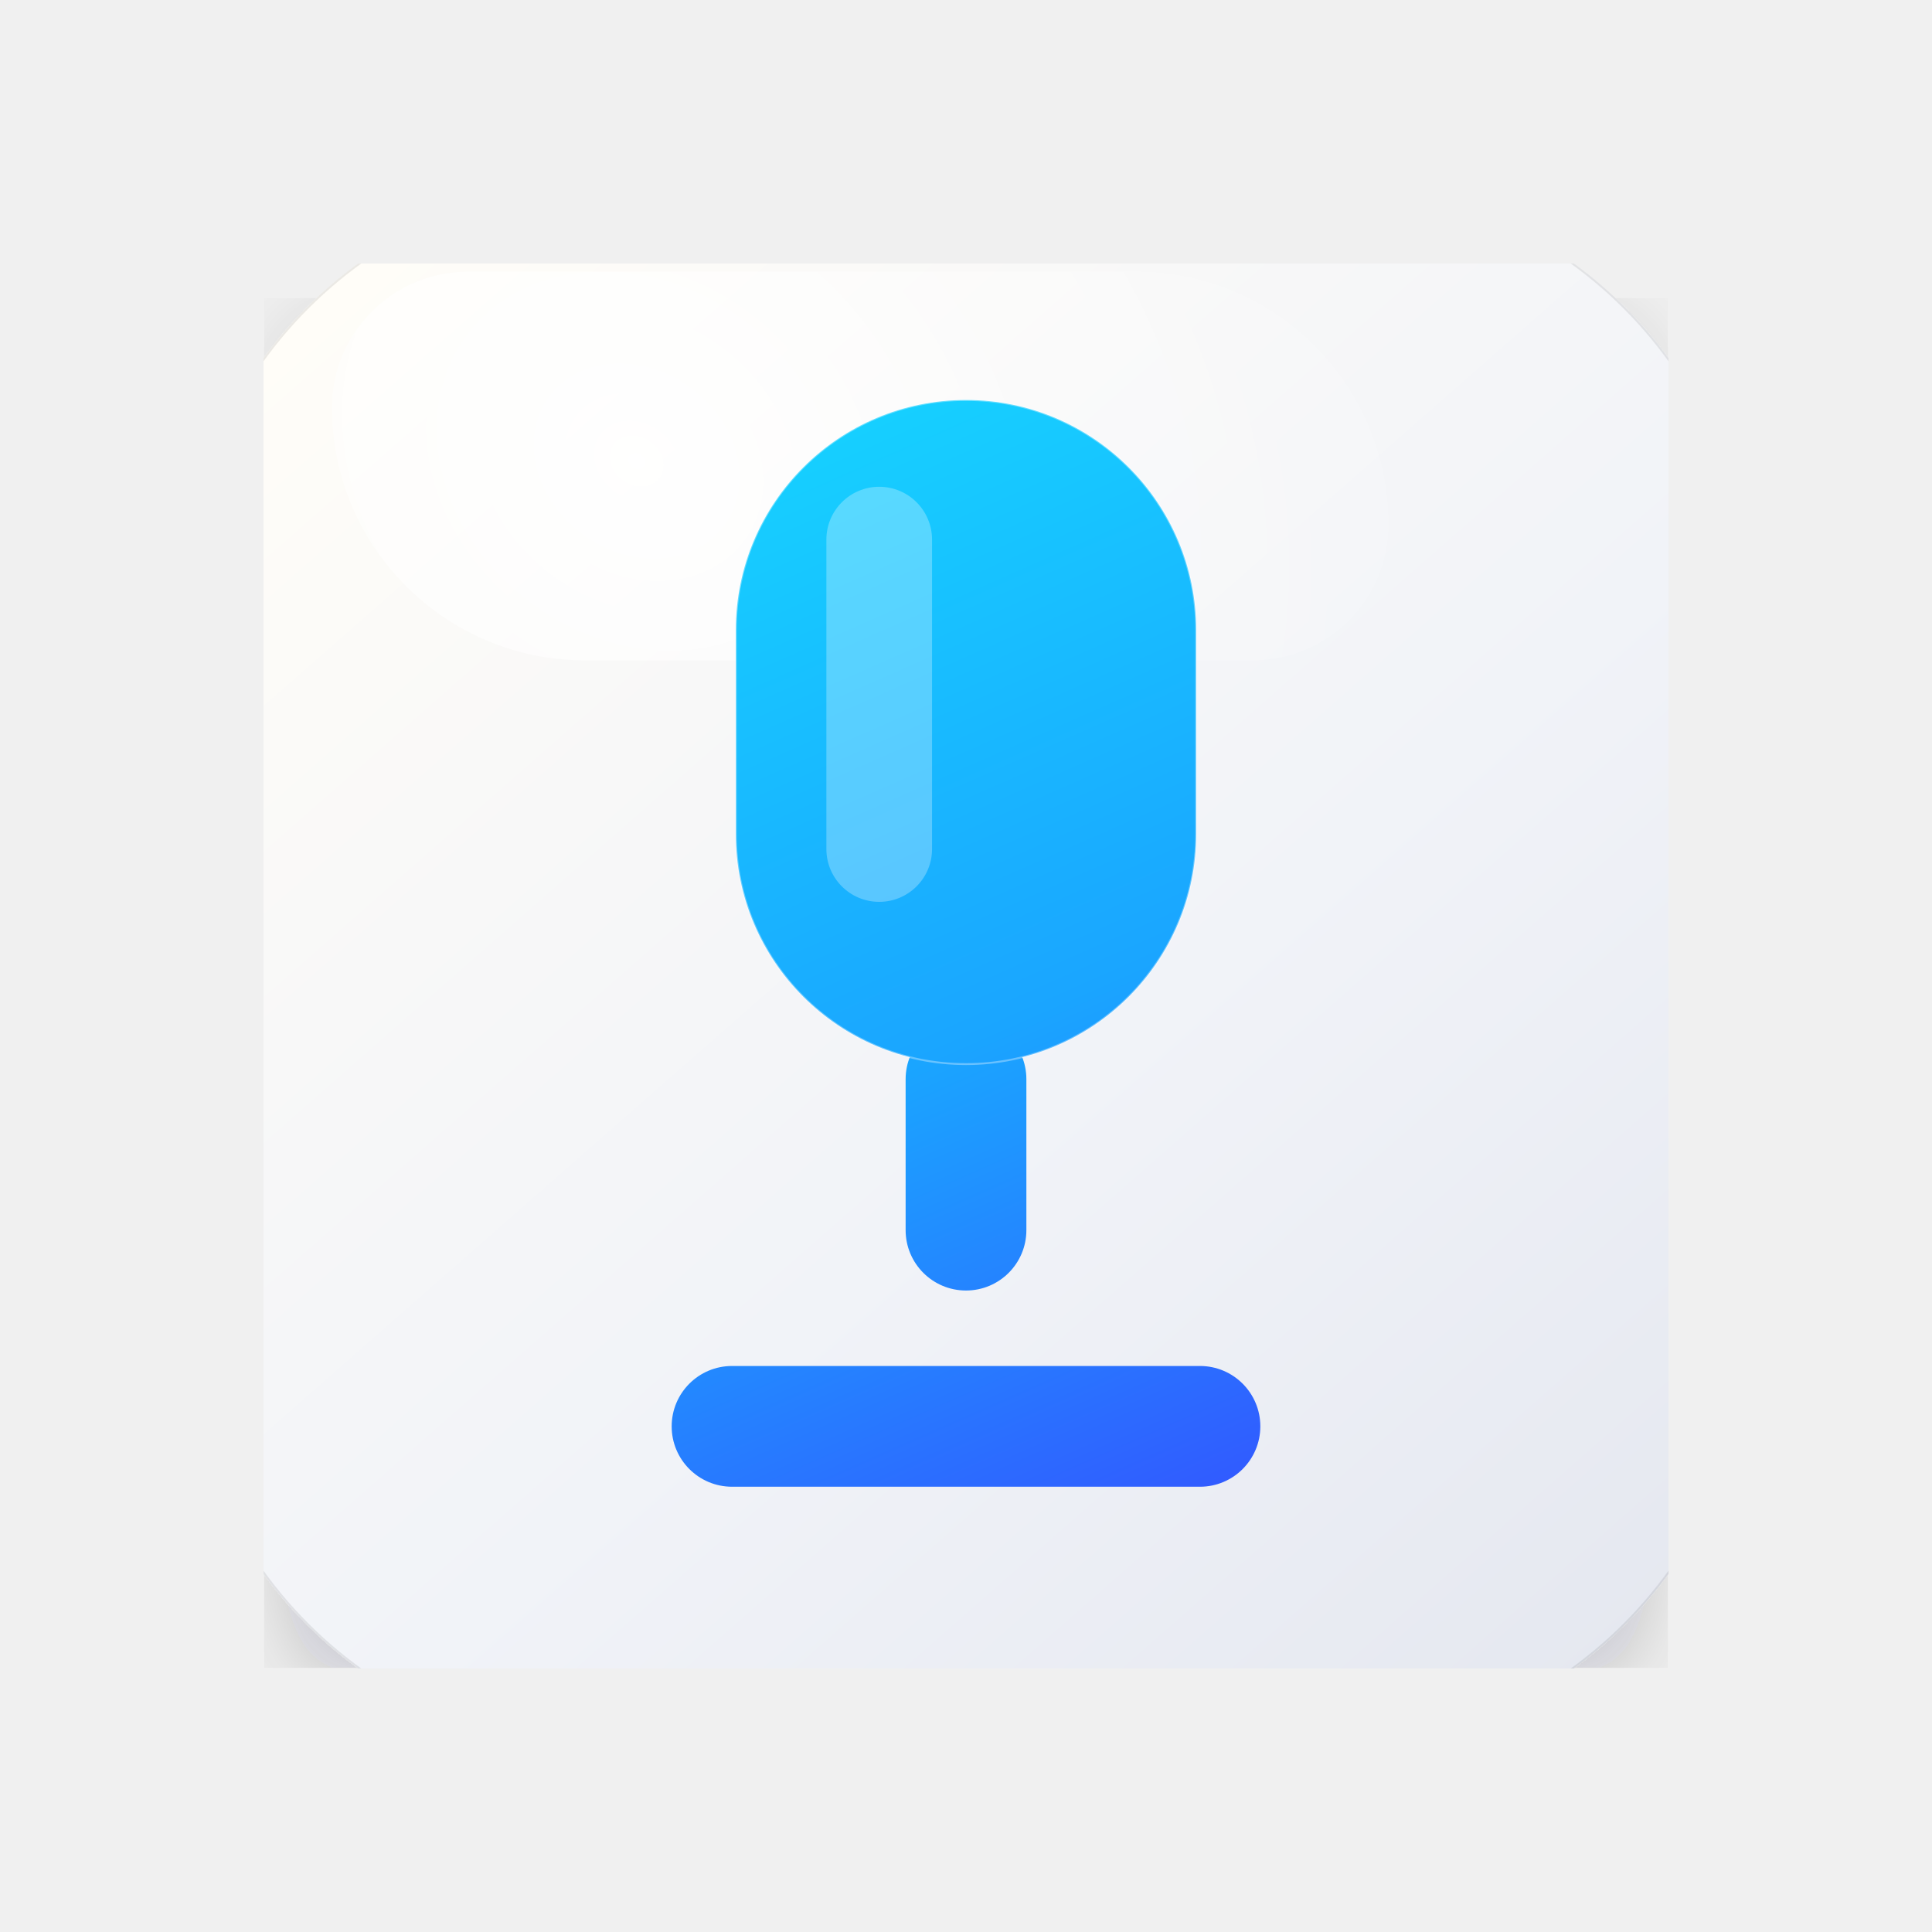
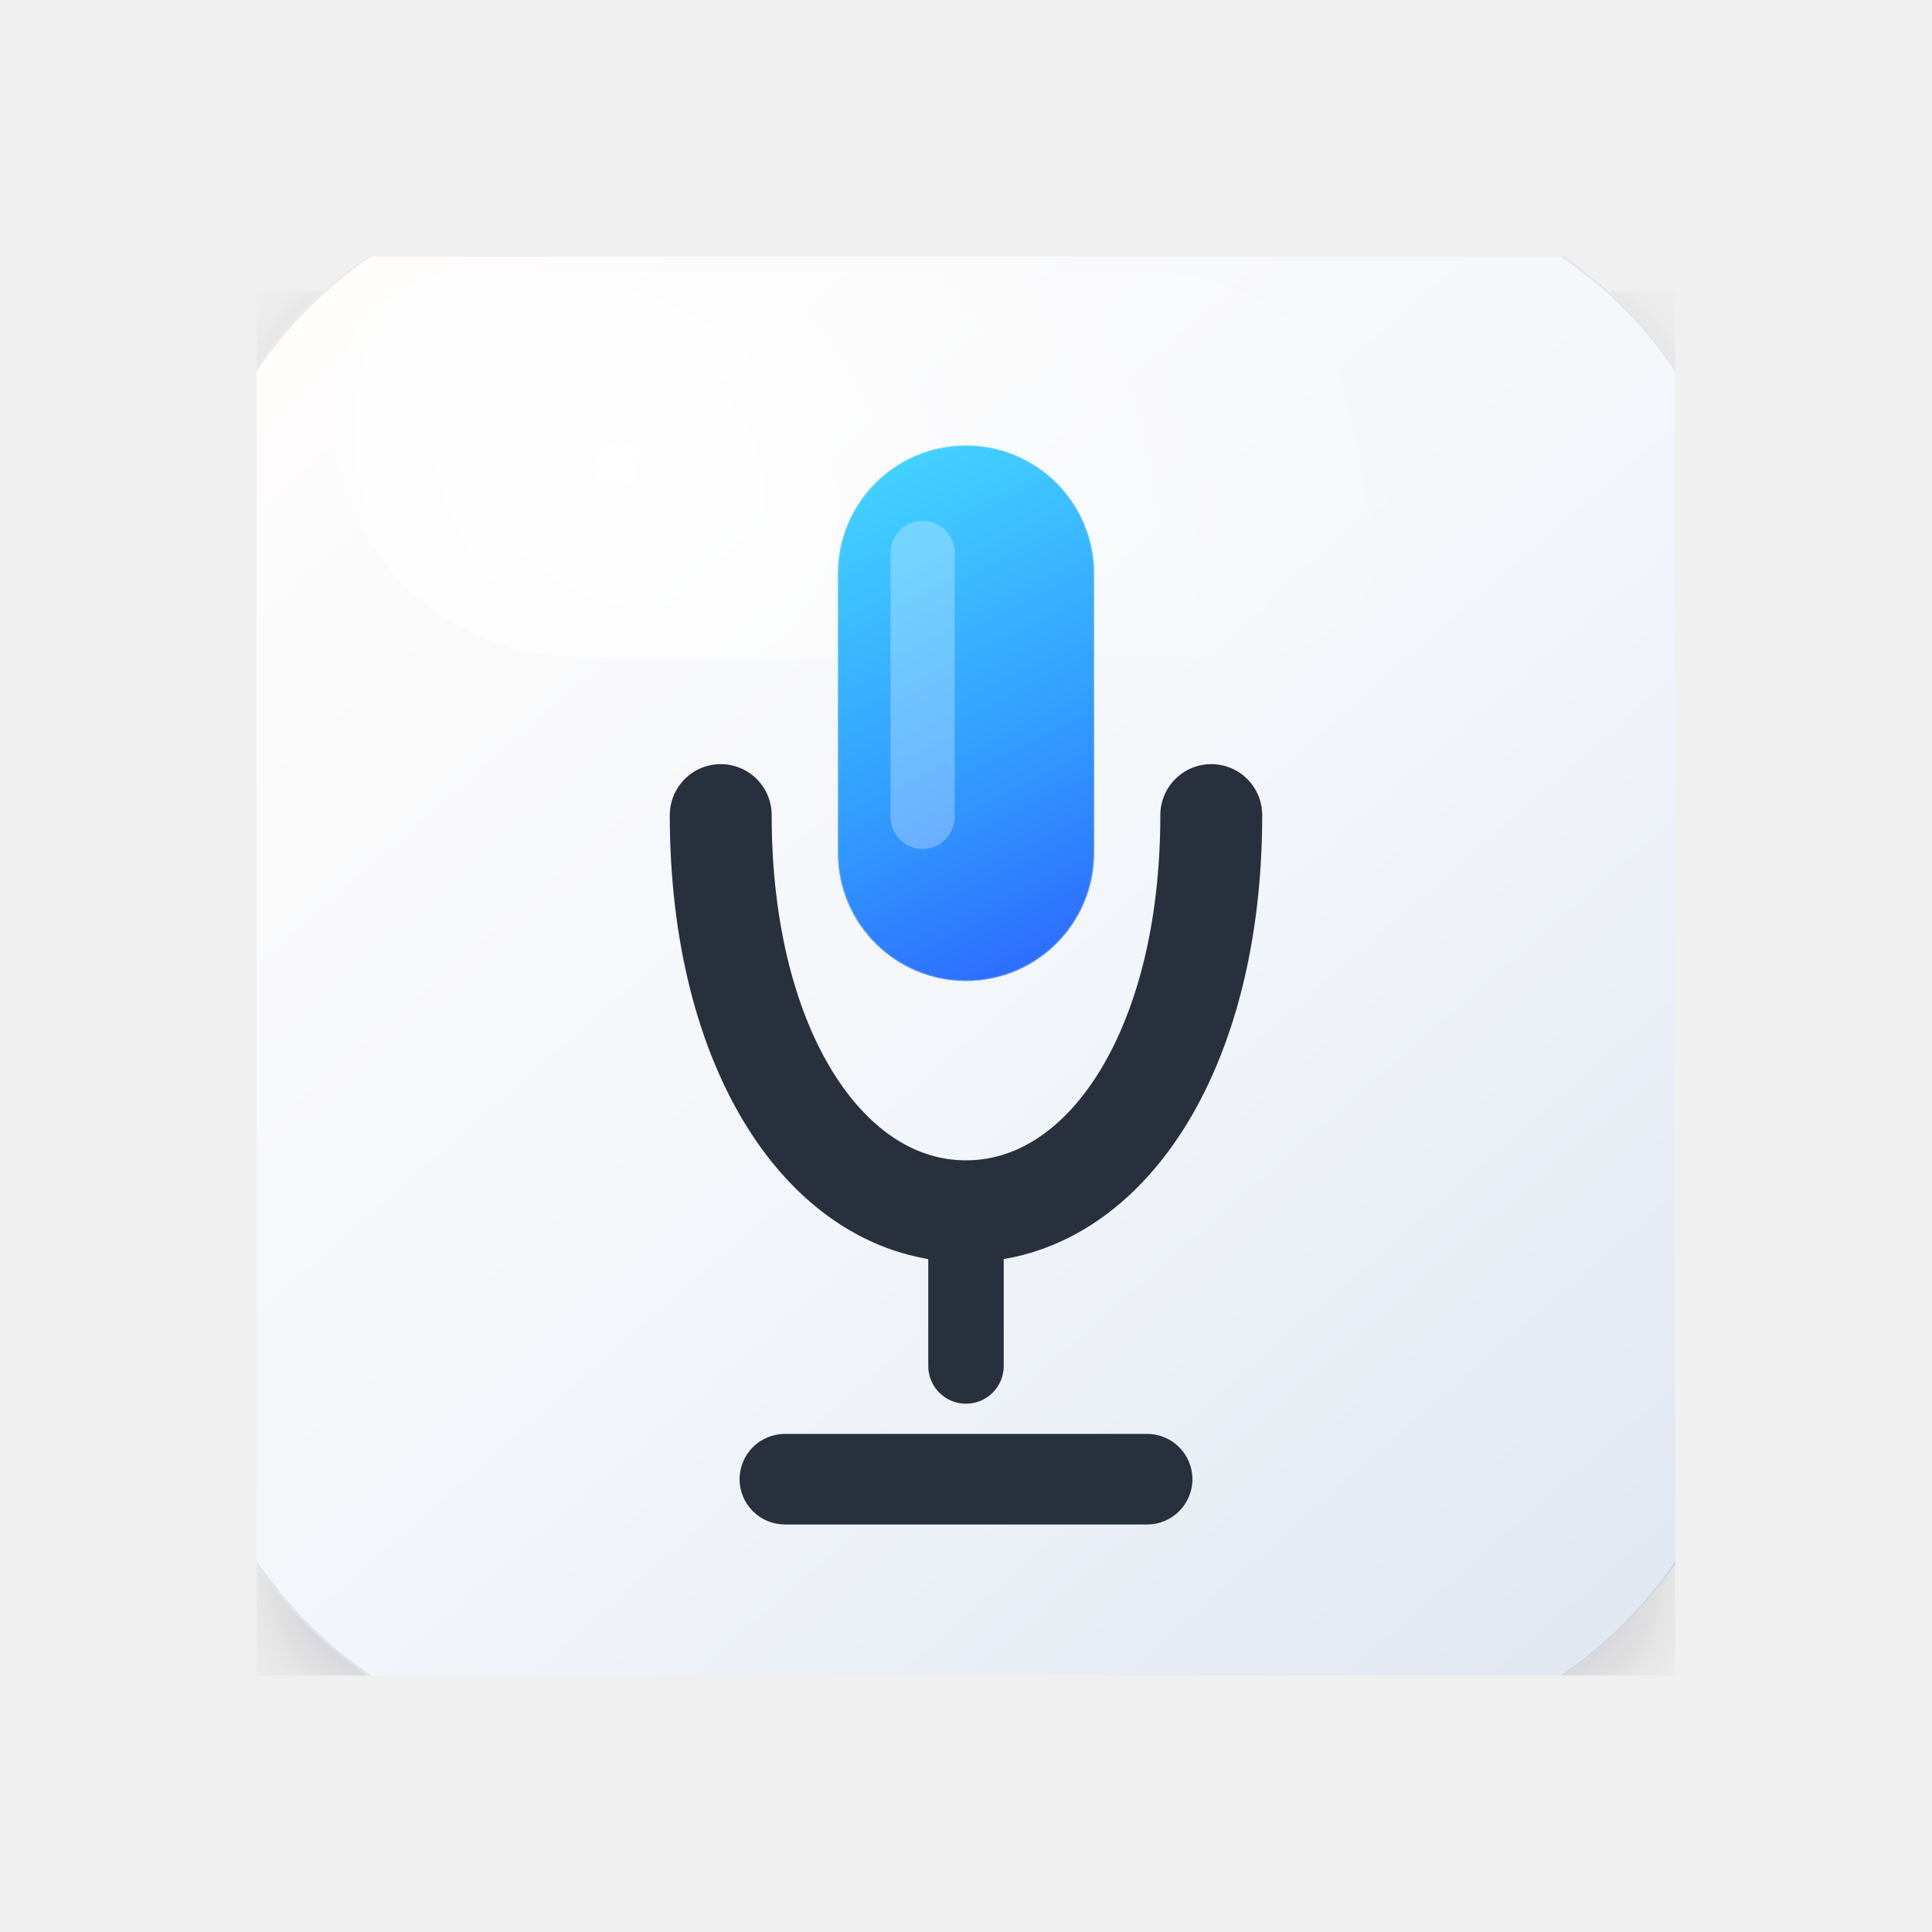
<svg xmlns="http://www.w3.org/2000/svg" width="1024" height="1024" viewBox="0 0 1024 1024">
  <defs>
-     <linearGradient id="shell" x1="182" y1="144" x2="842" y2="896" gradientUnits="userSpaceOnUse">
-       <stop offset="0" stop-color="#FFFDF8" />
-       <stop offset="0.58" stop-color="#F1F3F8" />
-       <stop offset="1" stop-color="#E5E8F0" />
+     <linearGradient id="shell" x1="184" y1="144" x2="840" y2="896" gradientUnits="userSpaceOnUse">
+       <stop offset="0" stop-color="#FFFDFC" />
+       <stop offset="0.56" stop-color="#F2F5FA" />
+       <stop offset="1" stop-color="#E1E7F1" />
    </linearGradient>
-     <radialGradient id="wash" cx="0" cy="0" r="1" gradientUnits="userSpaceOnUse" gradientTransform="translate(338 244) rotate(38.7) scale(486 406)">
-       <stop offset="0" stop-color="#FFFFFF" stop-opacity="0.94" />
-       <stop offset="0.48" stop-color="#FFFFFF" stop-opacity="0.32" />
+     <radialGradient id="wash" cx="0" cy="0" r="1" gradientUnits="userSpaceOnUse" gradientTransform="translate(330 250) rotate(38) scale(470 396)">
+       <stop offset="0" stop-color="#FFFFFF" stop-opacity="0.92" />
+       <stop offset="0.46" stop-color="#FFFFFF" stop-opacity="0.32" />
      <stop offset="1" stop-color="#FFFFFF" stop-opacity="0" />
    </radialGradient>
-     <linearGradient id="mic" x1="396" y1="228" x2="644" y2="790" gradientUnits="userSpaceOnUse">
-       <stop offset="0" stop-color="#16D2FF" />
-       <stop offset="0.56" stop-color="#1AA5FF" />
-       <stop offset="1" stop-color="#315BFF" />
+     <linearGradient id="capsule" x1="448" y1="240" x2="584" y2="520" gradientUnits="userSpaceOnUse">
+       <stop offset="0" stop-color="#44D7FF" />
+       <stop offset="0.58" stop-color="#329BFF" />
+       <stop offset="1" stop-color="#2C63FF" />
    </linearGradient>
-     <filter id="softShadow" x="140" y="140" width="744" height="744" filterUnits="userSpaceOnUse">
-       <feDropShadow dx="0" dy="18" stdDeviation="24" flood-color="#0F172A" flood-opacity="0.18" />
+     <filter id="shadow" x="136" y="136" width="752" height="752" filterUnits="userSpaceOnUse">
+       <feDropShadow dx="0" dy="18" stdDeviation="26" flood-color="#0F172A" flood-opacity="0.16" />
    </filter>
  </defs>
-   <g filter="url(#softShadow)">
+   <g filter="url(#shadow)">
    <rect x="96" y="96" width="832" height="832" rx="228" fill="url(#shell)" />
-     <rect x="96.5" y="96.5" width="831" height="831" rx="227.5" fill="none" stroke="#000000" stroke-opacity="0.08" />
+     <rect x="96.5" y="96.5" width="831" height="831" rx="227.5" fill="none" stroke="#09111F" stroke-opacity="0.08" />
  </g>
-   <path d="M176 216C176 176.235 208.235 144 248 144H602C676.006 144 736 203.994 736 278V278C736 317.765 703.765 350 664 350H310C236.546 350 176 290.454 176 216V216Z" fill="url(#wash)" />
-   <g fill="url(#mic)">
-     <rect x="390" y="212" width="244" height="352" rx="122" />
-     <rect x="480" y="540" width="64" height="144" rx="32" />
-     <rect x="356" y="724" width="312" height="64" rx="32" />
-   </g>
-   <rect x="438" y="258" width="56" height="220" rx="28" fill="#FFFFFF" fill-opacity="0.28" />
-   <rect x="390" y="212" width="244" height="352" rx="122" fill="none" stroke="#FFFFFF" stroke-opacity="0.34" />
+   <path d="M176 218C176 177.131 209.131 144 250 144H606C677.797 144 736 202.203 736 274V274C736 314.869 702.869 348 662 348H306C234.203 348 176 289.797 176 218V218Z" fill="url(#wash)" />
+   <path d="M382 432C382 558 439 642 512 642C585 642 642 558 642 432" fill="none" stroke="#28303D" stroke-width="54" stroke-linecap="round" stroke-linejoin="round" />
+   <rect x="444" y="236" width="136" height="284" rx="68" fill="url(#capsule)" />
+   <rect x="472" y="276" width="34" height="174" rx="17" fill="#FFFFFF" fill-opacity="0.28" />
+   <rect x="444" y="236" width="136" height="284" rx="68" fill="none" stroke="#FFFFFF" stroke-opacity="0.28" />
+   <rect x="492" y="640" width="40" height="104" rx="20" fill="#28303D" />
+   <rect x="392" y="760" width="240" height="48" rx="24" fill="#28303D" />
</svg>
